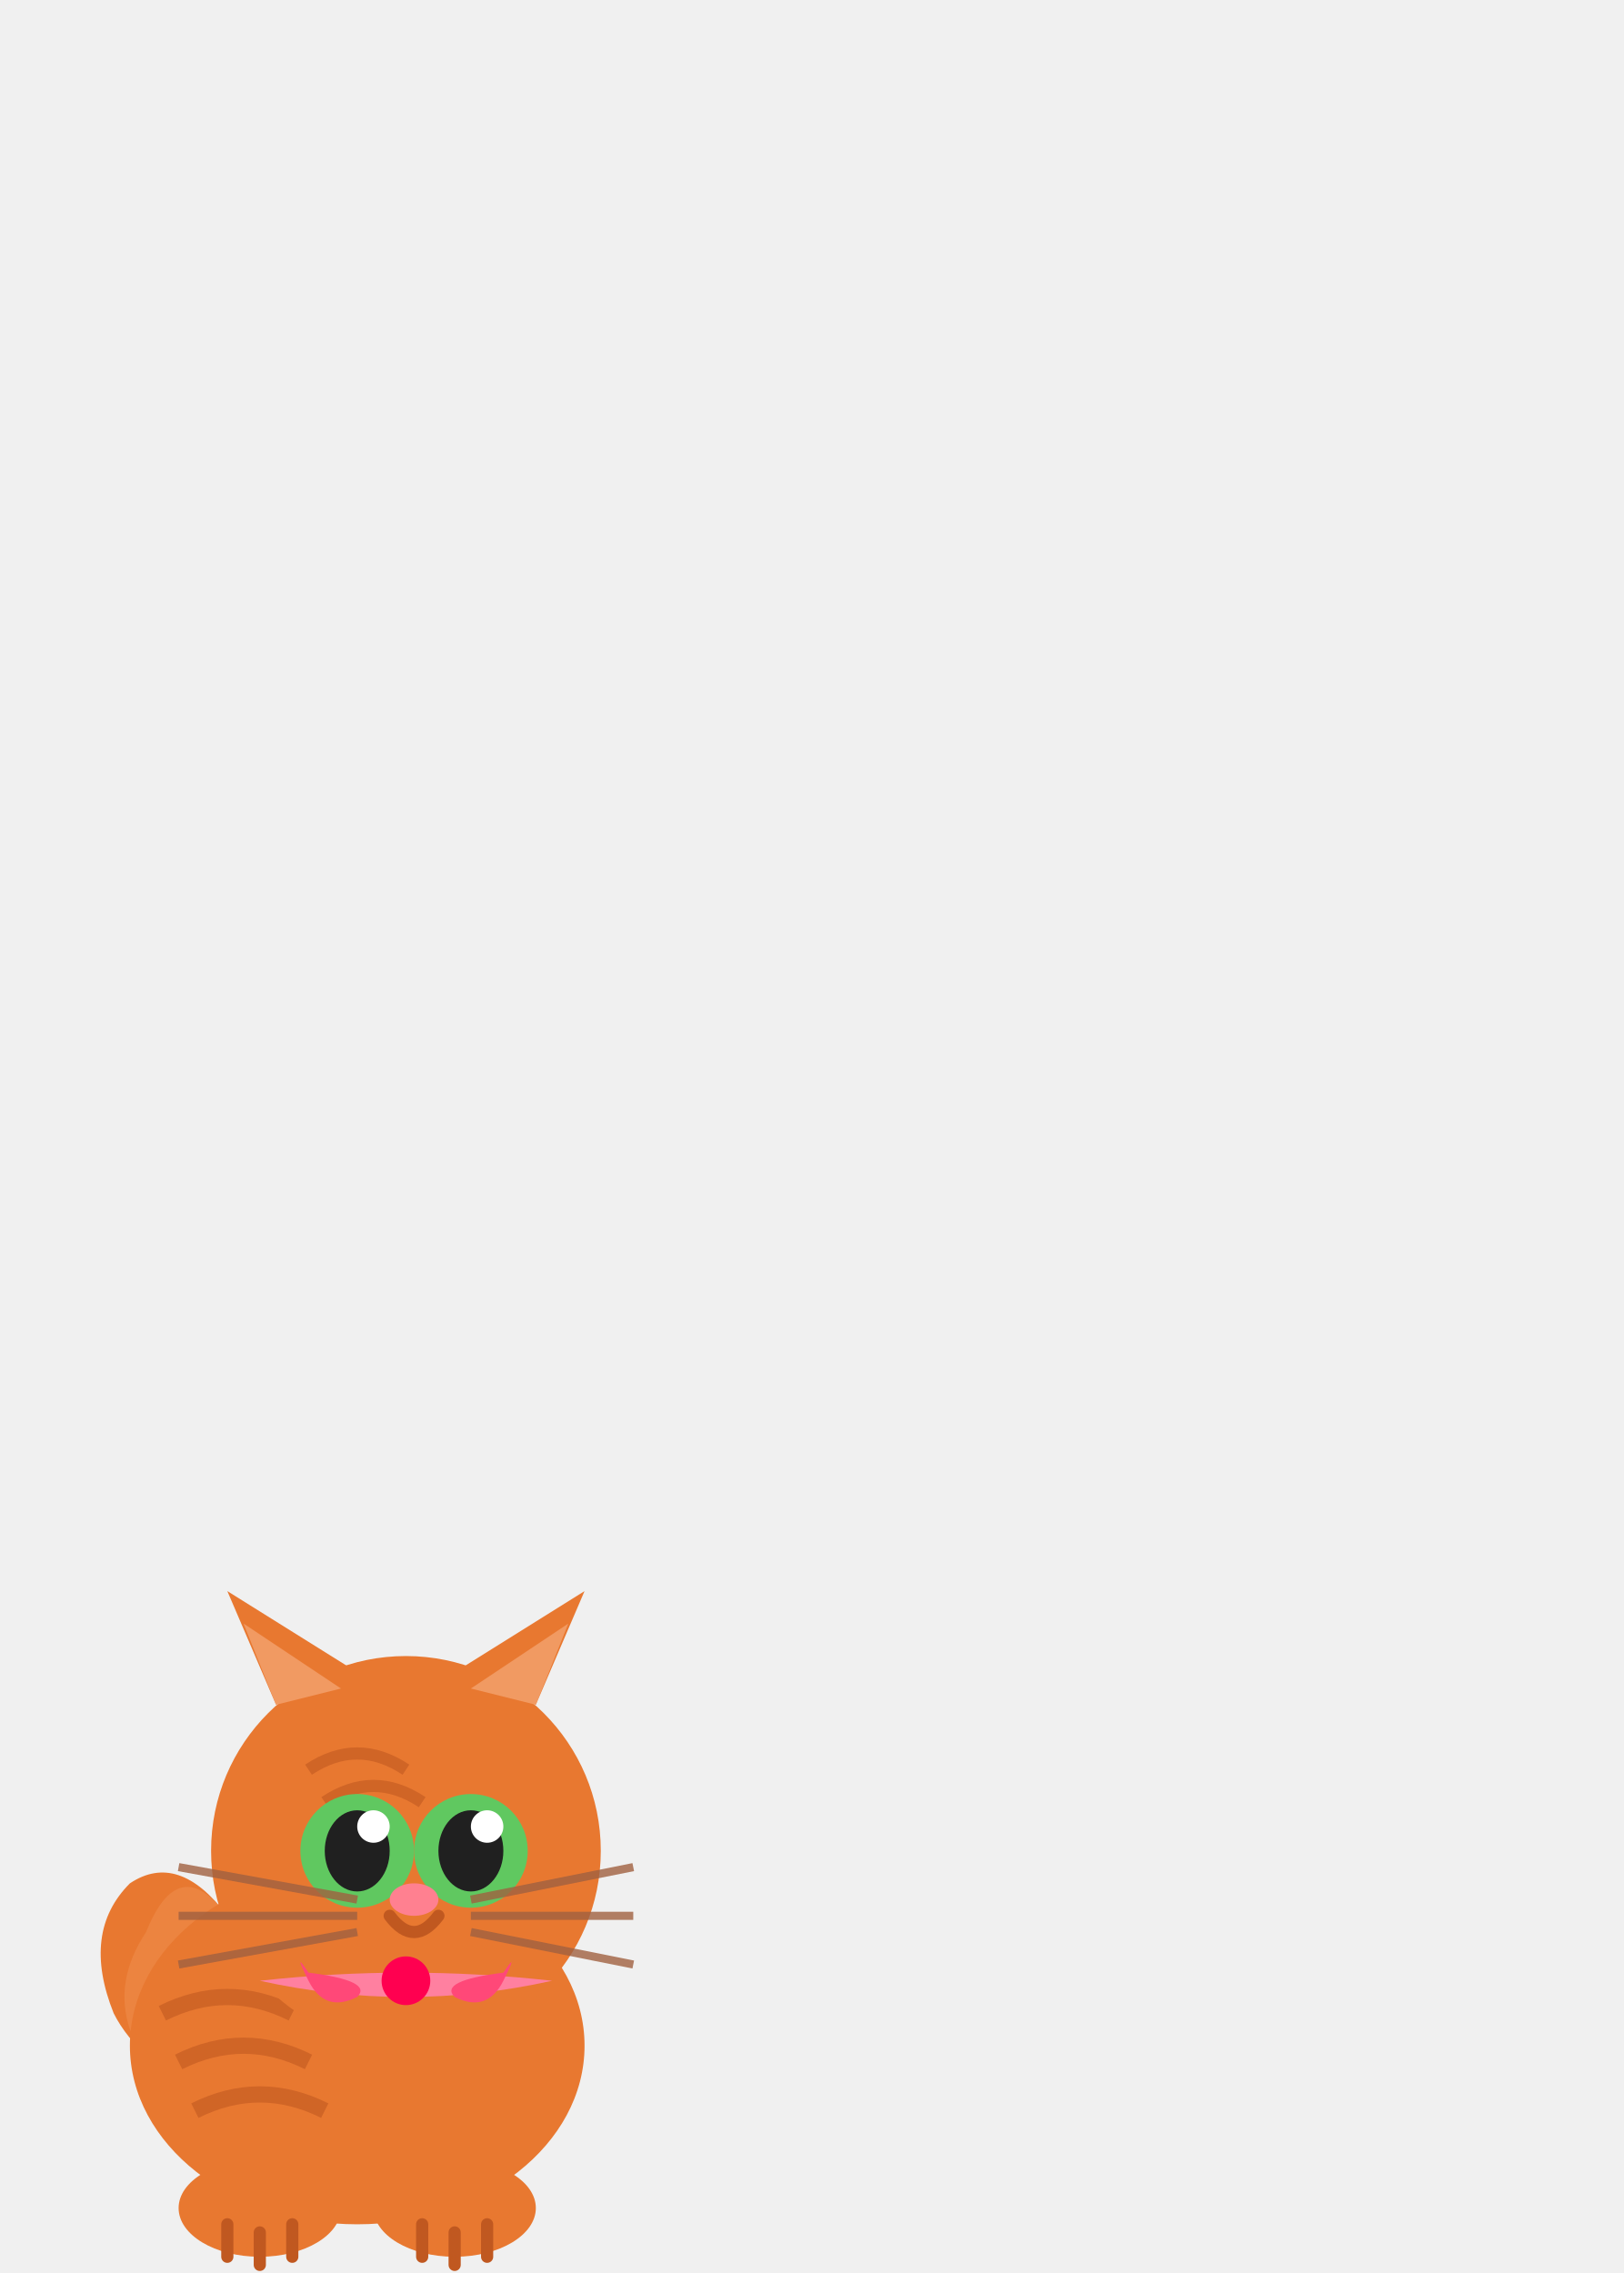
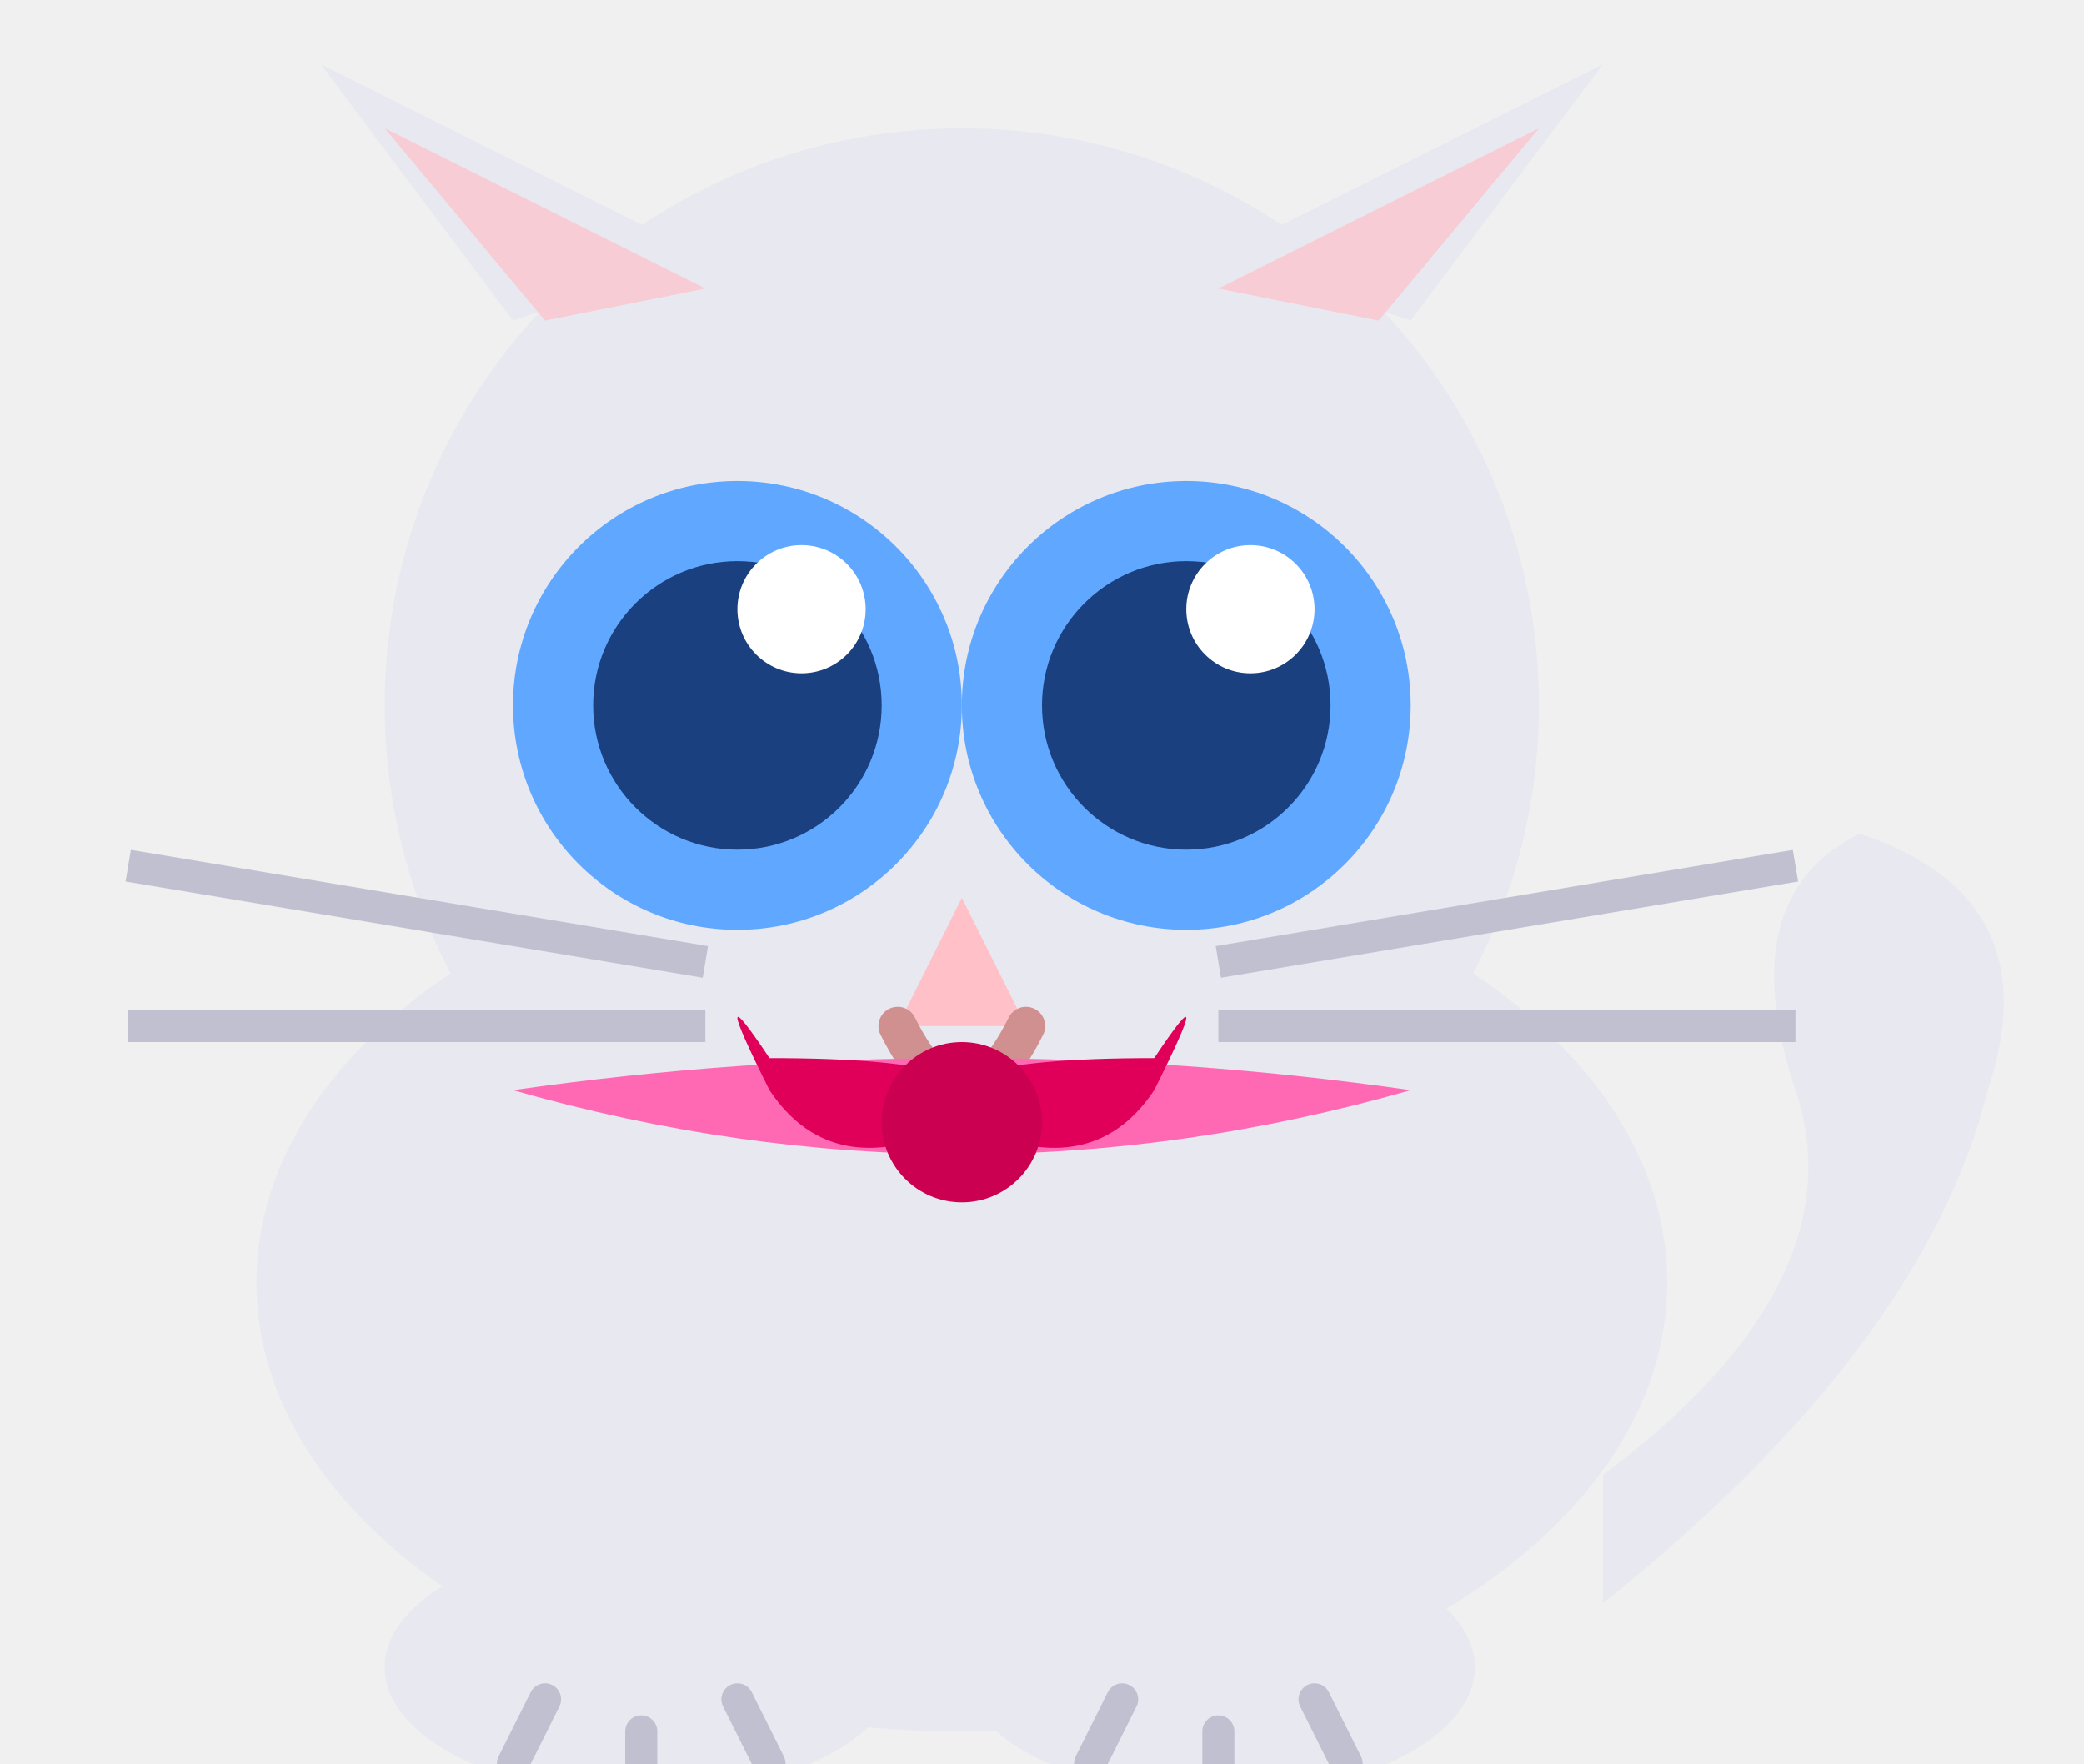
- <svg xmlns="http://www.w3.org/2000/svg" viewBox="0 0 200 280" width="200" height="280">
-   <path d="M 52 268 Q 20 260 14 248 Q 10 238 16 232 Q 22 228 28 236 Q 24 242 28 248 Q 36 256 58 260 Z" fill="#E87830" />
-   <path d="M 52 268 Q 22 262 16 250 Q 14 244 18 238 Q 22 228 28 236 Q 24 242 28 248 Q 36 256 58 260 Z" fill="#F09050" opacity="0.5" />
-   <ellipse cx="44" cy="252" rx="28" ry="22" fill="#E87830" />
-   <path d="M 20 248 Q 28 244 36 248" fill="none" stroke="#C05820" stroke-width="2" opacity="0.6" />
-   <path d="M 22 254 Q 30 250 38 254" fill="none" stroke="#C05820" stroke-width="2" opacity="0.6" />
-   <path d="M 24 260 Q 32 256 40 260" fill="none" stroke="#C05820" stroke-width="2" opacity="0.6" />
-   <ellipse cx="32" cy="272" rx="10" ry="6" fill="#E87830" />
-   <ellipse cx="56" cy="272" rx="10" ry="6" fill="#E87830" />
-   <line x1="28" y1="274" x2="28" y2="278" stroke="#C05820" stroke-width="1.5" stroke-linecap="round" />
-   <line x1="32" y1="275" x2="32" y2="279" stroke="#C05820" stroke-width="1.5" stroke-linecap="round" />
-   <line x1="36" y1="274" x2="36" y2="278" stroke="#C05820" stroke-width="1.5" stroke-linecap="round" />
-   <line x1="52" y1="274" x2="52" y2="278" stroke="#C05820" stroke-width="1.5" stroke-linecap="round" />
-   <line x1="56" y1="275" x2="56" y2="279" stroke="#C05820" stroke-width="1.5" stroke-linecap="round" />
-   <line x1="60" y1="274" x2="60" y2="278" stroke="#C05820" stroke-width="1.5" stroke-linecap="round" />
-   <circle cx="50" cy="228" r="24" fill="#E87830" />
-   <polygon points="34,210 28,196 44,206" fill="#E87830" />
-   <polygon points="34,210 30,200 42,208" fill="#F5A878" opacity="0.7" />
-   <polygon points="66,210 72,196 56,206" fill="#E87830" />
-   <polygon points="66,210 70,200 58,208" fill="#F5A878" opacity="0.7" />
-   <path d="M 38 218 Q 44 214 50 218" fill="none" stroke="#C05820" stroke-width="1.5" opacity="0.6" />
-   <path d="M 40 222 Q 46 218 52 222" fill="none" stroke="#C05820" stroke-width="1.5" opacity="0.6" />
-   <ellipse cx="44" cy="228" rx="7" ry="7" fill="#60C860" />
-   <ellipse cx="44" cy="228" rx="4" ry="5" fill="#202020" />
-   <circle cx="46" cy="225" r="2" fill="white" />
-   <ellipse cx="58" cy="228" rx="7" ry="7" fill="#60C860" />
-   <ellipse cx="58" cy="228" rx="4" ry="5" fill="#202020" />
-   <circle cx="60" cy="225" r="2" fill="white" />
-   <ellipse cx="51" cy="234" rx="3" ry="2" fill="#FF8090" />
-   <path d="M 48 236 Q 51 240 54 236" fill="none" stroke="#C05820" stroke-width="1.5" stroke-linecap="round" />
-   <line x1="44" y1="234" x2="22" y2="230" stroke="#A06040" stroke-width="1" opacity="0.8" />
-   <line x1="44" y1="236" x2="22" y2="236" stroke="#A06040" stroke-width="1" opacity="0.8" />
-   <line x1="44" y1="238" x2="22" y2="242" stroke="#A06040" stroke-width="1" opacity="0.8" />
-   <line x1="58" y1="234" x2="78" y2="230" stroke="#A06040" stroke-width="1" opacity="0.8" />
-   <line x1="58" y1="236" x2="78" y2="236" stroke="#A06040" stroke-width="1" opacity="0.8" />
-   <line x1="58" y1="238" x2="78" y2="242" stroke="#A06040" stroke-width="1" opacity="0.8" />
-   <path d="M 32 244 Q 50 248 68 244 Q 50 242 32 244 Z" fill="#FF80A0" />
-   <path d="M 38 243 Q 36 240 38 244 Q 40 248 44 246 Q 46 244 38 243 Z" fill="#FF4878" />
-   <path d="M 62 243 Q 64 240 62 244 Q 60 248 56 246 Q 54 244 62 243 Z" fill="#FF4878" />
-   <circle cx="50" cy="244" r="3" fill="#FF0050" />
+ <svg xmlns="http://www.w3.org/2000/svg" viewBox="0 0 65 55" width="65" height="55">
+   <path d="M 50 50 Q 60 42 62 34 Q 64 28 58 26 Q 54 28 56 34 Q 58 40 50 46 Z" fill="#E8E8F0" />
+   <ellipse cx="30" cy="40" rx="22" ry="14" fill="#E8E8F0" />
+   <ellipse cx="20" cy="52" rx="8" ry="4" fill="#E8E8F0" />
+   <ellipse cx="38" cy="52" rx="8" ry="4" fill="#E8E8F0" />
+   <line x1="17" y1="53" x2="16" y2="55" stroke="#C0C0D0" stroke-width="1" stroke-linecap="round" />
+   <line x1="20" y1="54" x2="20" y2="55" stroke="#C0C0D0" stroke-width="1" stroke-linecap="round" />
+   <line x1="23" y1="53" x2="24" y2="55" stroke="#C0C0D0" stroke-width="1" stroke-linecap="round" />
+   <line x1="35" y1="53" x2="34" y2="55" stroke="#C0C0D0" stroke-width="1" stroke-linecap="round" />
+   <line x1="38" y1="54" x2="38" y2="55" stroke="#C0C0D0" stroke-width="1" stroke-linecap="round" />
+   <line x1="41" y1="53" x2="42" y2="55" stroke="#C0C0D0" stroke-width="1" stroke-linecap="round" />
+   <circle cx="30" cy="22" r="18" fill="#E8E8F0" />
+   <polygon points="16,10 10,2 22,8" fill="#E8E8F0" />
+   <polygon points="17,10 12,4 22,9" fill="#FFC0C8" opacity="0.7" />
+   <polygon points="44,10 50,2 38,8" fill="#E8E8F0" />
+   <polygon points="43,10 48,4 38,9" fill="#FFC0C8" opacity="0.7" />
+   <circle cx="23" cy="22" r="7" fill="#60A8FF" />
+   <circle cx="23" cy="22" r="4.5" fill="#1A4080" />
+   <circle cx="25" cy="19" r="2" fill="white" />
+   <circle cx="37" cy="22" r="7" fill="#60A8FF" />
+   <circle cx="37" cy="22" r="4.5" fill="#1A4080" />
+   <circle cx="39" cy="19" r="2" fill="white" />
+   <polygon points="30,28 28,32 32,32" fill="#FFC0C8" />
+   <path d="M 28 32 Q 30 36 32 32" fill="none" stroke="#D09090" stroke-width="1.2" stroke-linecap="round" />
+   <line x1="22" y1="30" x2="4" y2="27" stroke="#C0C0D0" stroke-width="1" />
+   <line x1="22" y1="32" x2="4" y2="32" stroke="#C0C0D0" stroke-width="1" />
+   <line x1="38" y1="30" x2="56" y2="27" stroke="#C0C0D0" stroke-width="1" />
+   <line x1="38" y1="32" x2="56" y2="32" stroke="#C0C0D0" stroke-width="1" />
+   <path d="M 16 34 Q 30 38 44 34 Q 30 32 16 34 Z" fill="#FF69B4" />
+   <path d="M 24 33 Q 22 30 24 34 Q 26 37 30 35 Q 32 33 24 33 Z" fill="#E0005A" />
+   <path d="M 36 33 Q 38 30 36 34 Q 34 37 30 35 Q 28 33 36 33 Z" fill="#E0005A" />
+   <circle cx="30" cy="35" r="2.5" fill="#CC0050" />
</svg>
